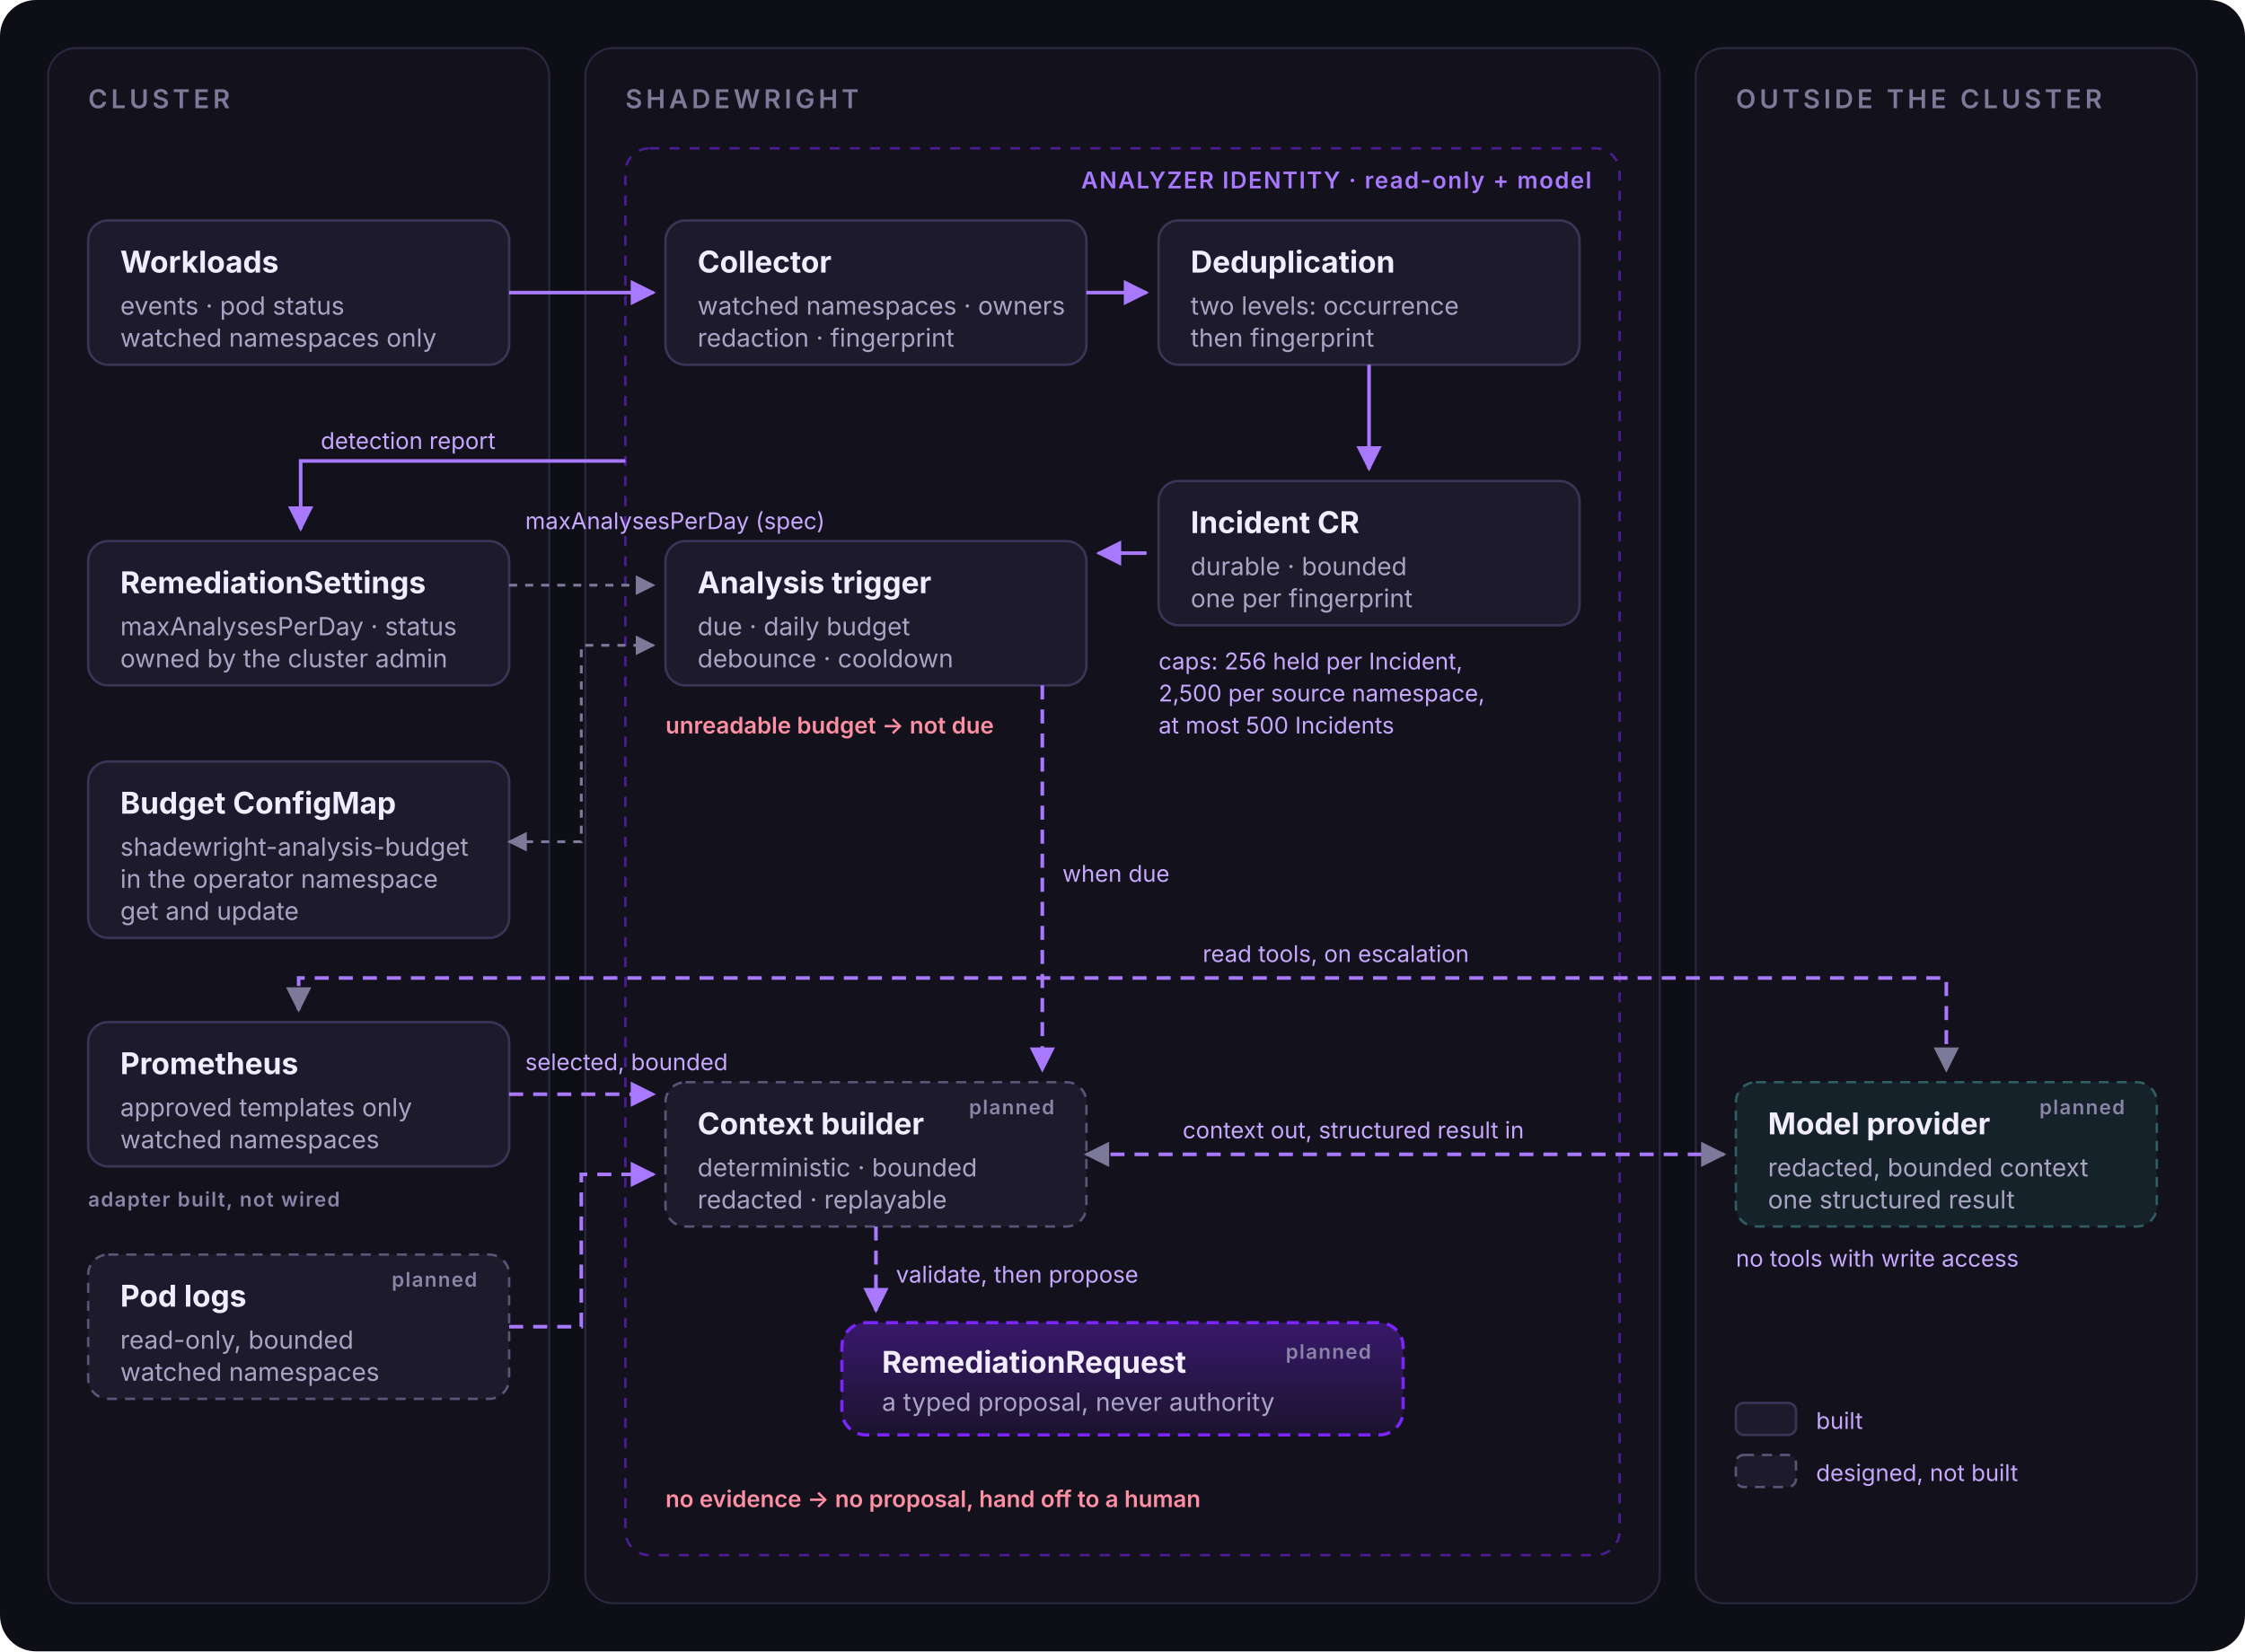
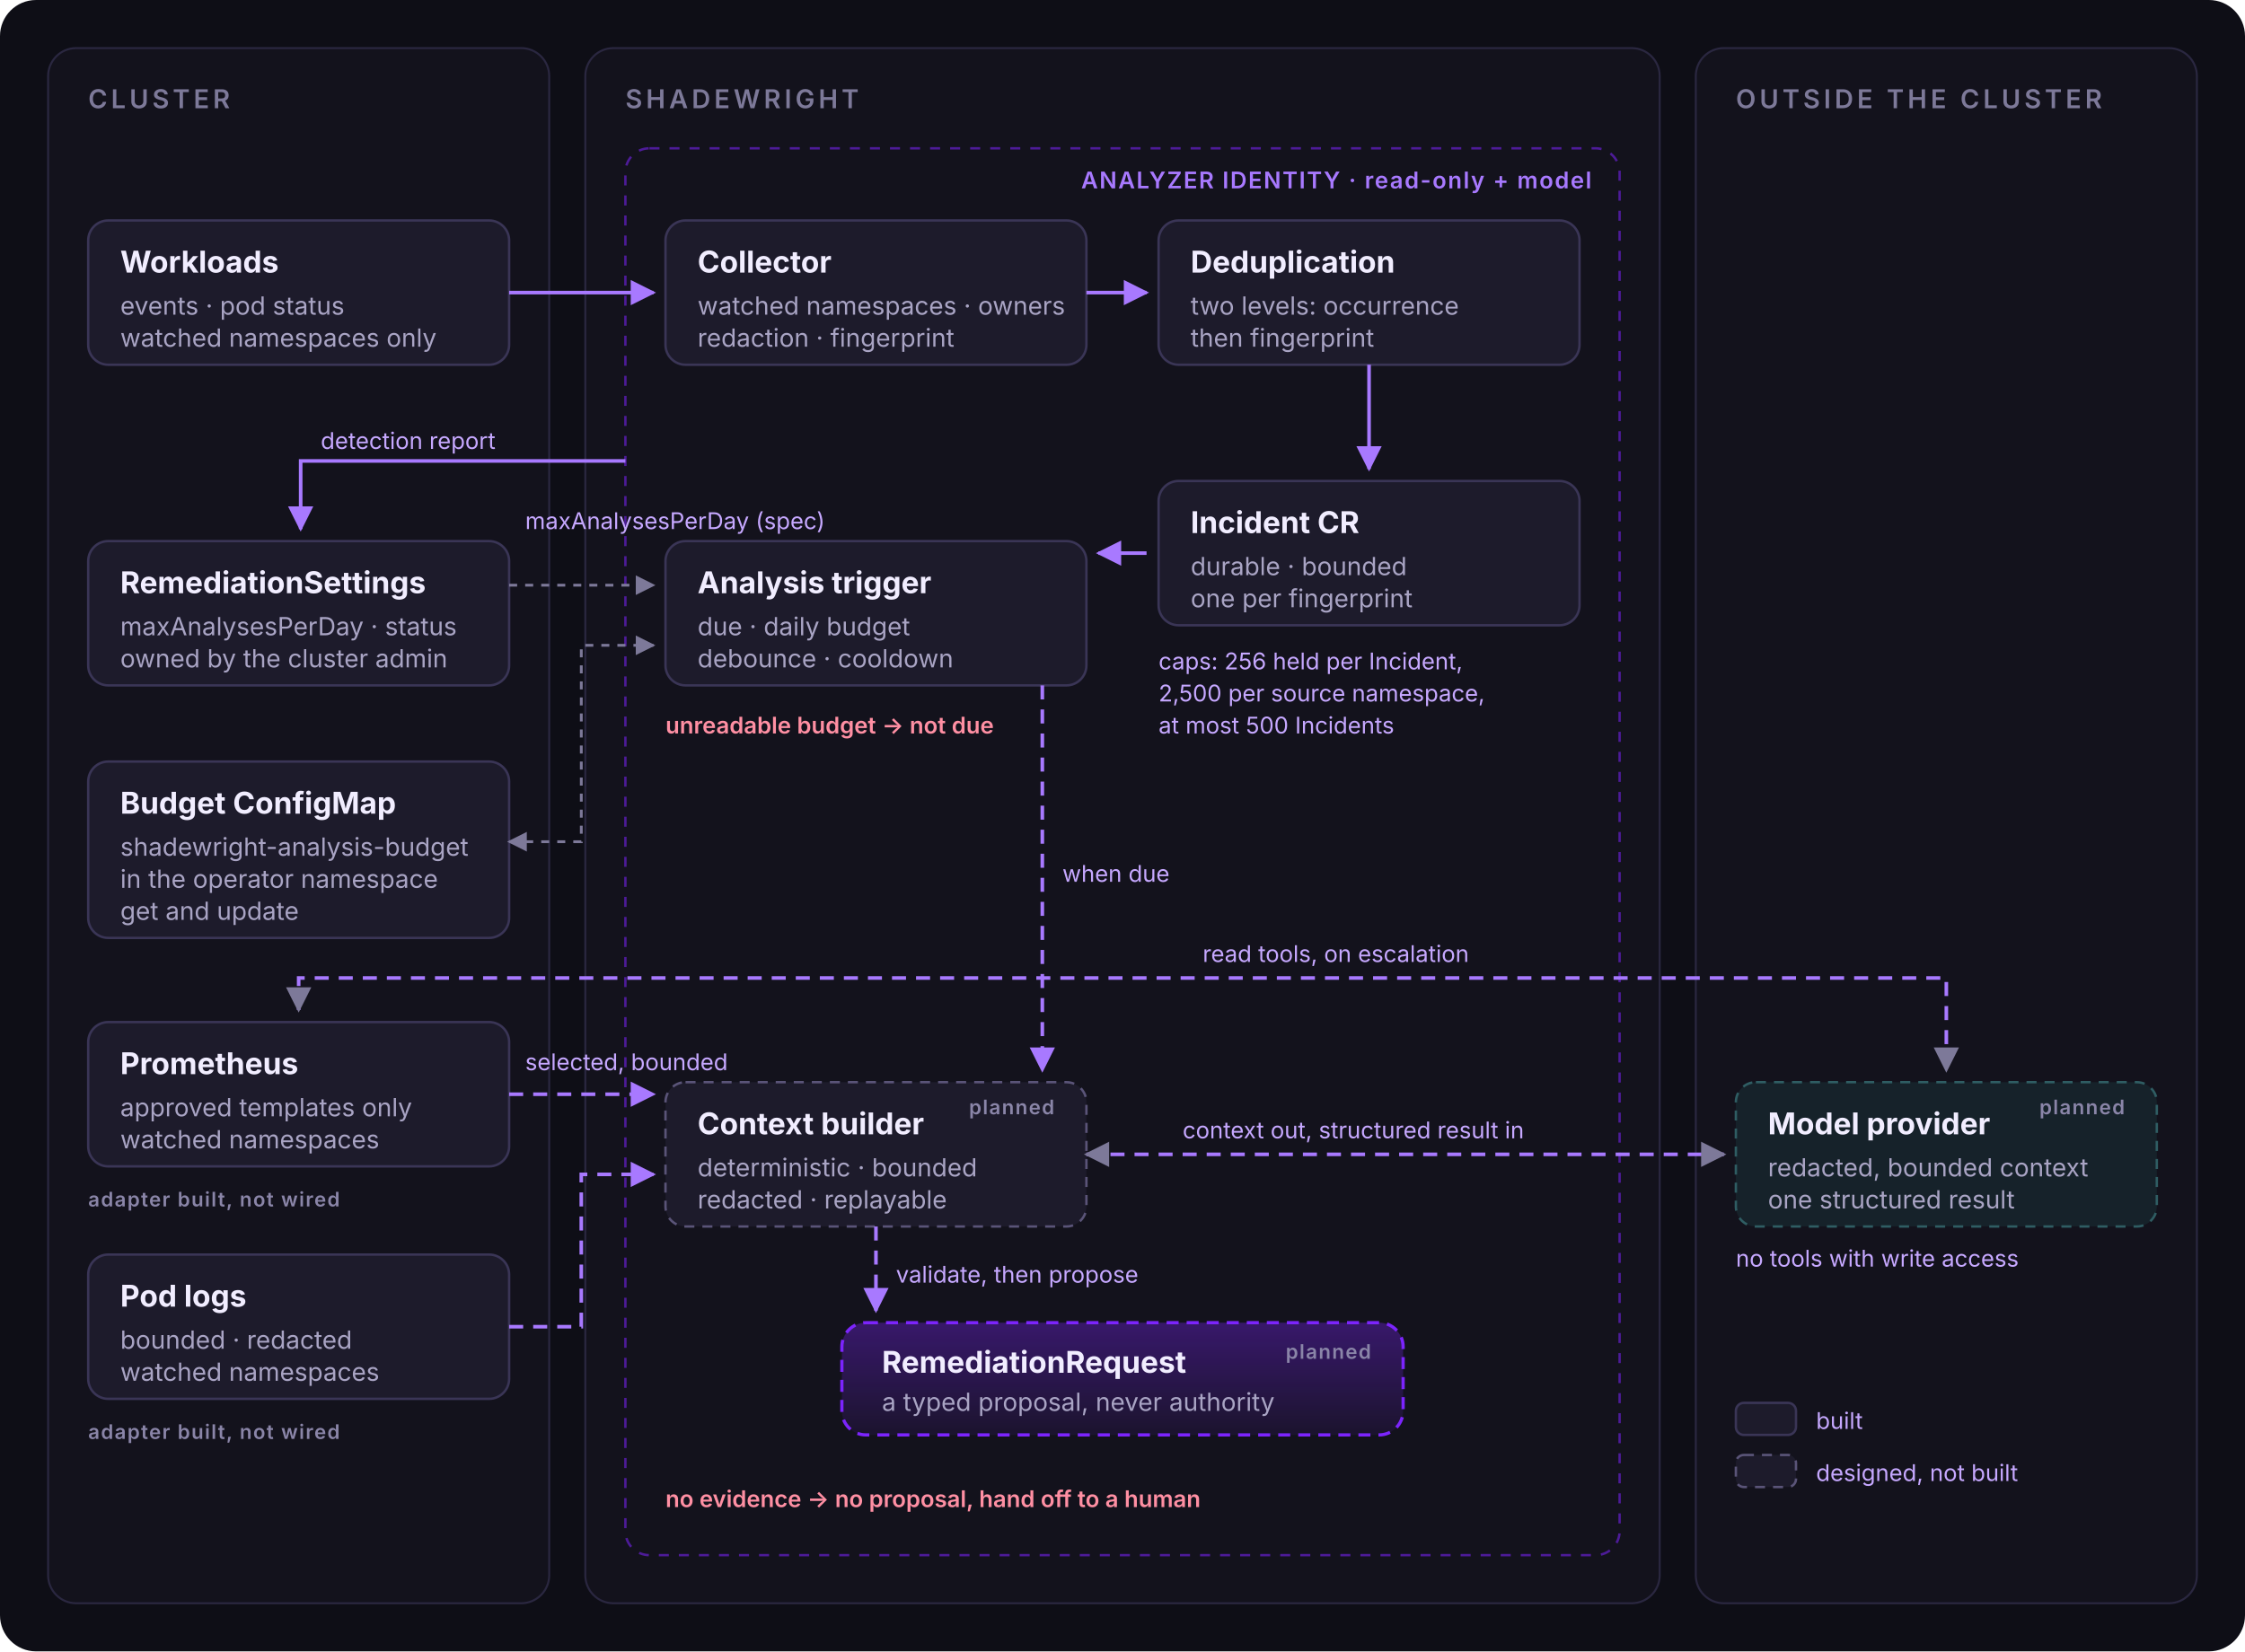
<svg xmlns="http://www.w3.org/2000/svg" viewBox="0 0 1120 824" role="img" aria-labelledby="t d" font-family="Inter, 'Segoe UI', system-ui, -apple-system, sans-serif">
  <defs>
    <marker id="a" viewBox="0 0 10 10" refX="9" refY="5" markerWidth="7" markerHeight="7" orient="auto-start-reverse">
      <path d="M0 0 10 5 0 10z" fill="#a879ff" />
    </marker>
    <marker id="m" viewBox="0 0 10 10" refX="9" refY="5" markerWidth="7" markerHeight="7" orient="auto-start-reverse">
      <path d="M0 0 10 5 0 10z" fill="#7d7999" />
    </marker>
    <linearGradient id="glow" x1="0" y1="0" x2="0" y2="1">
      <stop offset="0" stop-color="#7c24fc" stop-opacity=".35" />
      <stop offset="1" stop-color="#7c24fc" stop-opacity=".08" />
    </linearGradient>
    <style>
      .lane{fill:#13121c;stroke:#2a2740}
      .lanet{fill:#7d7999;font-size:13px;font-weight:600;letter-spacing:.14em}
      .box{fill:#1d1b2b;stroke:#3a3556;stroke-width:1.2}
      .key{fill:url(#glow);stroke:#7c24fc;stroke-width:1.6}
      .ext{fill:#16222a;stroke:#2f5d63;stroke-width:1.2}
      .pl{fill:#1d1b2b;stroke:#5a5478;stroke-width:1.2;stroke-dasharray:5 4}
      .plk{fill:url(#glow);stroke:#7c24fc;stroke-width:1.6;stroke-dasharray:6 4}
      .ple{fill:#16222a;stroke:#2f5d63;stroke-width:1.2;stroke-dasharray:5 4}
      .pn{fill:#8a85a8;font-size:10px;font-weight:600;letter-spacing:.06em}
      .h{fill:#f1edff;font-size:15px;font-weight:650}
      .s{fill:#a9a4c4;font-size:12.5px}
      .id{fill:none;stroke:#7c24fc;stroke-opacity:.55;stroke-dasharray:5 5;stroke-width:1.2}
      .idt{fill:#a879ff;font-size:11.5px;font-weight:600;letter-spacing:.06em}
      .f{stroke:#a879ff;stroke-width:1.8;fill:none}
      .fp{stroke:#a879ff;stroke-width:1.8;fill:none;stroke-dasharray:7 5}
      .r{stroke:#7d7999;stroke-width:1.4;fill:none;stroke-dasharray:4 4}
      .lbl{fill:#c6a8ff;font-size:11.5px}
      .no{fill:#ff8fa3;font-size:11.5px;font-weight:600}
    </style>
  </defs>
  <rect width="1120" height="824" rx="18" fill="#0e0e16" />
  <rect class="lane" x="24" y="24" width="250" height="776" rx="14" />
  <text class="lanet" x="44" y="54">CLUSTER</text>
  <rect class="lane" x="292" y="24" width="536" height="776" rx="14" />
  <text class="lanet" x="312" y="54">SHADEWRIGHT</text>
  <rect class="lane" x="846" y="24" width="250" height="776" rx="14" />
  <text class="lanet" x="866" y="54">OUTSIDE THE CLUSTER</text>
  <rect class="id" x="312" y="74" width="496" height="702" rx="12" />
  <text class="idt" x="794" y="94" text-anchor="end">ANALYZER IDENTITY · read-only + model</text>
  <rect class="box" x="44" y="110" width="210" height="72" rx="10" />
  <text class="h" x="60" y="136">Workloads</text>
  <text class="s" x="60" y="157">events · pod status</text>
  <text class="s" x="60" y="173">watched namespaces only</text>
  <text class="lbl" x="160" y="224">detection report</text>
  <rect class="box" x="44" y="270" width="210" height="72" rx="10" />
  <text class="h" x="60" y="296">RemediationSettings</text>
  <text class="s" x="60" y="317">maxAnalysesPerDay · status</text>
  <text class="s" x="60" y="333">owned by the cluster admin</text>
  <rect class="box" x="44" y="380" width="210" height="88" rx="10" />
  <text class="h" x="60" y="406">Budget ConfigMap</text>
  <text class="s" x="60" y="427">shadewright-analysis-budget</text>
  <text class="s" x="60" y="443">in the operator namespace</text>
  <text class="s" x="60" y="459">get and update</text>
  <rect class="box" x="44" y="510" width="210" height="72" rx="10" />
  <text class="h" x="60" y="536">Prometheus</text>
  <text class="s" x="60" y="557">approved templates only</text>
  <text class="s" x="60" y="573">watched namespaces</text>
  <text class="pn" x="44" y="602">adapter built, not wired</text>
-   <rect class="pl" x="44" y="626" width="210" height="72" rx="10" />
+   <rect class="box" x="44" y="626" width="210" height="72" rx="10" />
  <text class="h" x="60" y="652">Pod logs</text>
-   <text class="s" x="60" y="673">read-only, bounded</text>
+   <text class="s" x="60" y="673">bounded · redacted</text>
  <text class="s" x="60" y="689">watched namespaces</text>
-   <text class="pn" x="238" y="642" text-anchor="end">planned</text>
+   <text class="pn" x="44" y="718">adapter built, not wired</text>
  <rect class="box" x="332" y="110" width="210" height="72" rx="10" />
  <text class="h" x="348" y="136">Collector</text>
  <text class="s" x="348" y="157">watched namespaces · owners</text>
  <text class="s" x="348" y="173">redaction · fingerprint</text>
  <rect class="box" x="578" y="110" width="210" height="72" rx="10" />
  <text class="h" x="594" y="136">Deduplication</text>
  <text class="s" x="594" y="157">two levels: occurrence</text>
  <text class="s" x="594" y="173">then fingerprint</text>
  <rect class="box" x="578" y="240" width="210" height="72" rx="10" />
  <text class="h" x="594" y="266">Incident CR</text>
  <text class="s" x="594" y="287">durable · bounded</text>
  <text class="s" x="594" y="303">one per fingerprint</text>
  <text class="lbl" x="578" y="334">caps: 256 held per Incident,</text>
  <text class="lbl" x="578" y="350">2,500 per source namespace,</text>
  <text class="lbl" x="578" y="366">at most 500 Incidents</text>
  <rect class="box" x="332" y="270" width="210" height="72" rx="10" />
  <text class="h" x="348" y="296">Analysis trigger</text>
  <text class="s" x="348" y="317">due · daily budget</text>
  <text class="s" x="348" y="333">debounce · cooldown</text>
  <text class="no" x="332" y="366">unreadable budget → not due</text>
  <rect class="pl" x="332" y="540" width="210" height="72" rx="10" />
  <text class="h" x="348" y="566">Context builder</text>
  <text class="s" x="348" y="587">deterministic · bounded</text>
  <text class="s" x="348" y="603">redacted · replayable</text>
  <text class="pn" x="526" y="556" text-anchor="end">planned</text>
  <rect class="plk" x="420" y="660" width="280" height="56" rx="12" />
  <text class="h" x="440" y="685">RemediationRequest</text>
  <text class="pn" x="684" y="678" text-anchor="end">planned</text>
  <text class="s" x="440" y="704">a typed proposal, never authority</text>
  <rect class="ple" x="866" y="540" width="210" height="72" rx="10" />
  <text class="h" x="882" y="566">Model provider</text>
  <text class="s" x="882" y="587">redacted, bounded context</text>
  <text class="s" x="882" y="603">one structured result</text>
  <text class="pn" x="1060" y="556" text-anchor="end">planned</text>
  <text class="lbl" x="866" y="632">no tools with write access</text>
  <rect class="box" x="866" y="700" width="30" height="16" rx="4" />
  <text class="lbl" x="906" y="713">built</text>
  <rect class="pl" x="866" y="726" width="30" height="16" rx="4" />
  <text class="lbl" x="906" y="739">designed, not built</text>
  <path class="f" d="M254 146H326" marker-end="url(#a)" />
  <path class="f" d="M542 146H572" marker-end="url(#a)" />
  <path class="f" d="M683 182V234" marker-end="url(#a)" />
  <path class="f" d="M572 276H548" marker-end="url(#a)" />
  <path class="r" d="M254 292H326" marker-end="url(#m)" />
  <text class="lbl" x="262" y="264">maxAnalysesPerDay (spec)</text>
  <path class="r" d="M254 420H290V322H326" marker-end="url(#m)" marker-start="url(#m)" />
  <path class="f" d="M312 230H150V264" marker-end="url(#a)" />
  <path class="fp" d="M520 342V534" marker-end="url(#a)" />
  <text class="lbl" x="530" y="440">when due</text>
  <path class="fp" d="M254 546H326" marker-end="url(#a)" />
  <text class="lbl" x="262" y="534">selected, bounded</text>
  <path class="fp" d="M254 662H290V586H326" marker-end="url(#a)" />
  <path class="fp" d="M149 504V488H971V534" marker-end="url(#m)" marker-start="url(#m)" />
  <text class="lbl" x="600" y="480">read tools, on escalation</text>
  <path class="fp" d="M542 576H860" marker-end="url(#m)" marker-start="url(#m)" />
  <text class="lbl" x="590" y="568">context out, structured result in</text>
  <path class="fp" d="M437 612V654" marker-end="url(#a)" />
  <text class="lbl" x="447" y="640">validate, then propose</text>
  <text class="no" x="332" y="752">no evidence → no proposal, hand off to a human</text>
</svg>
